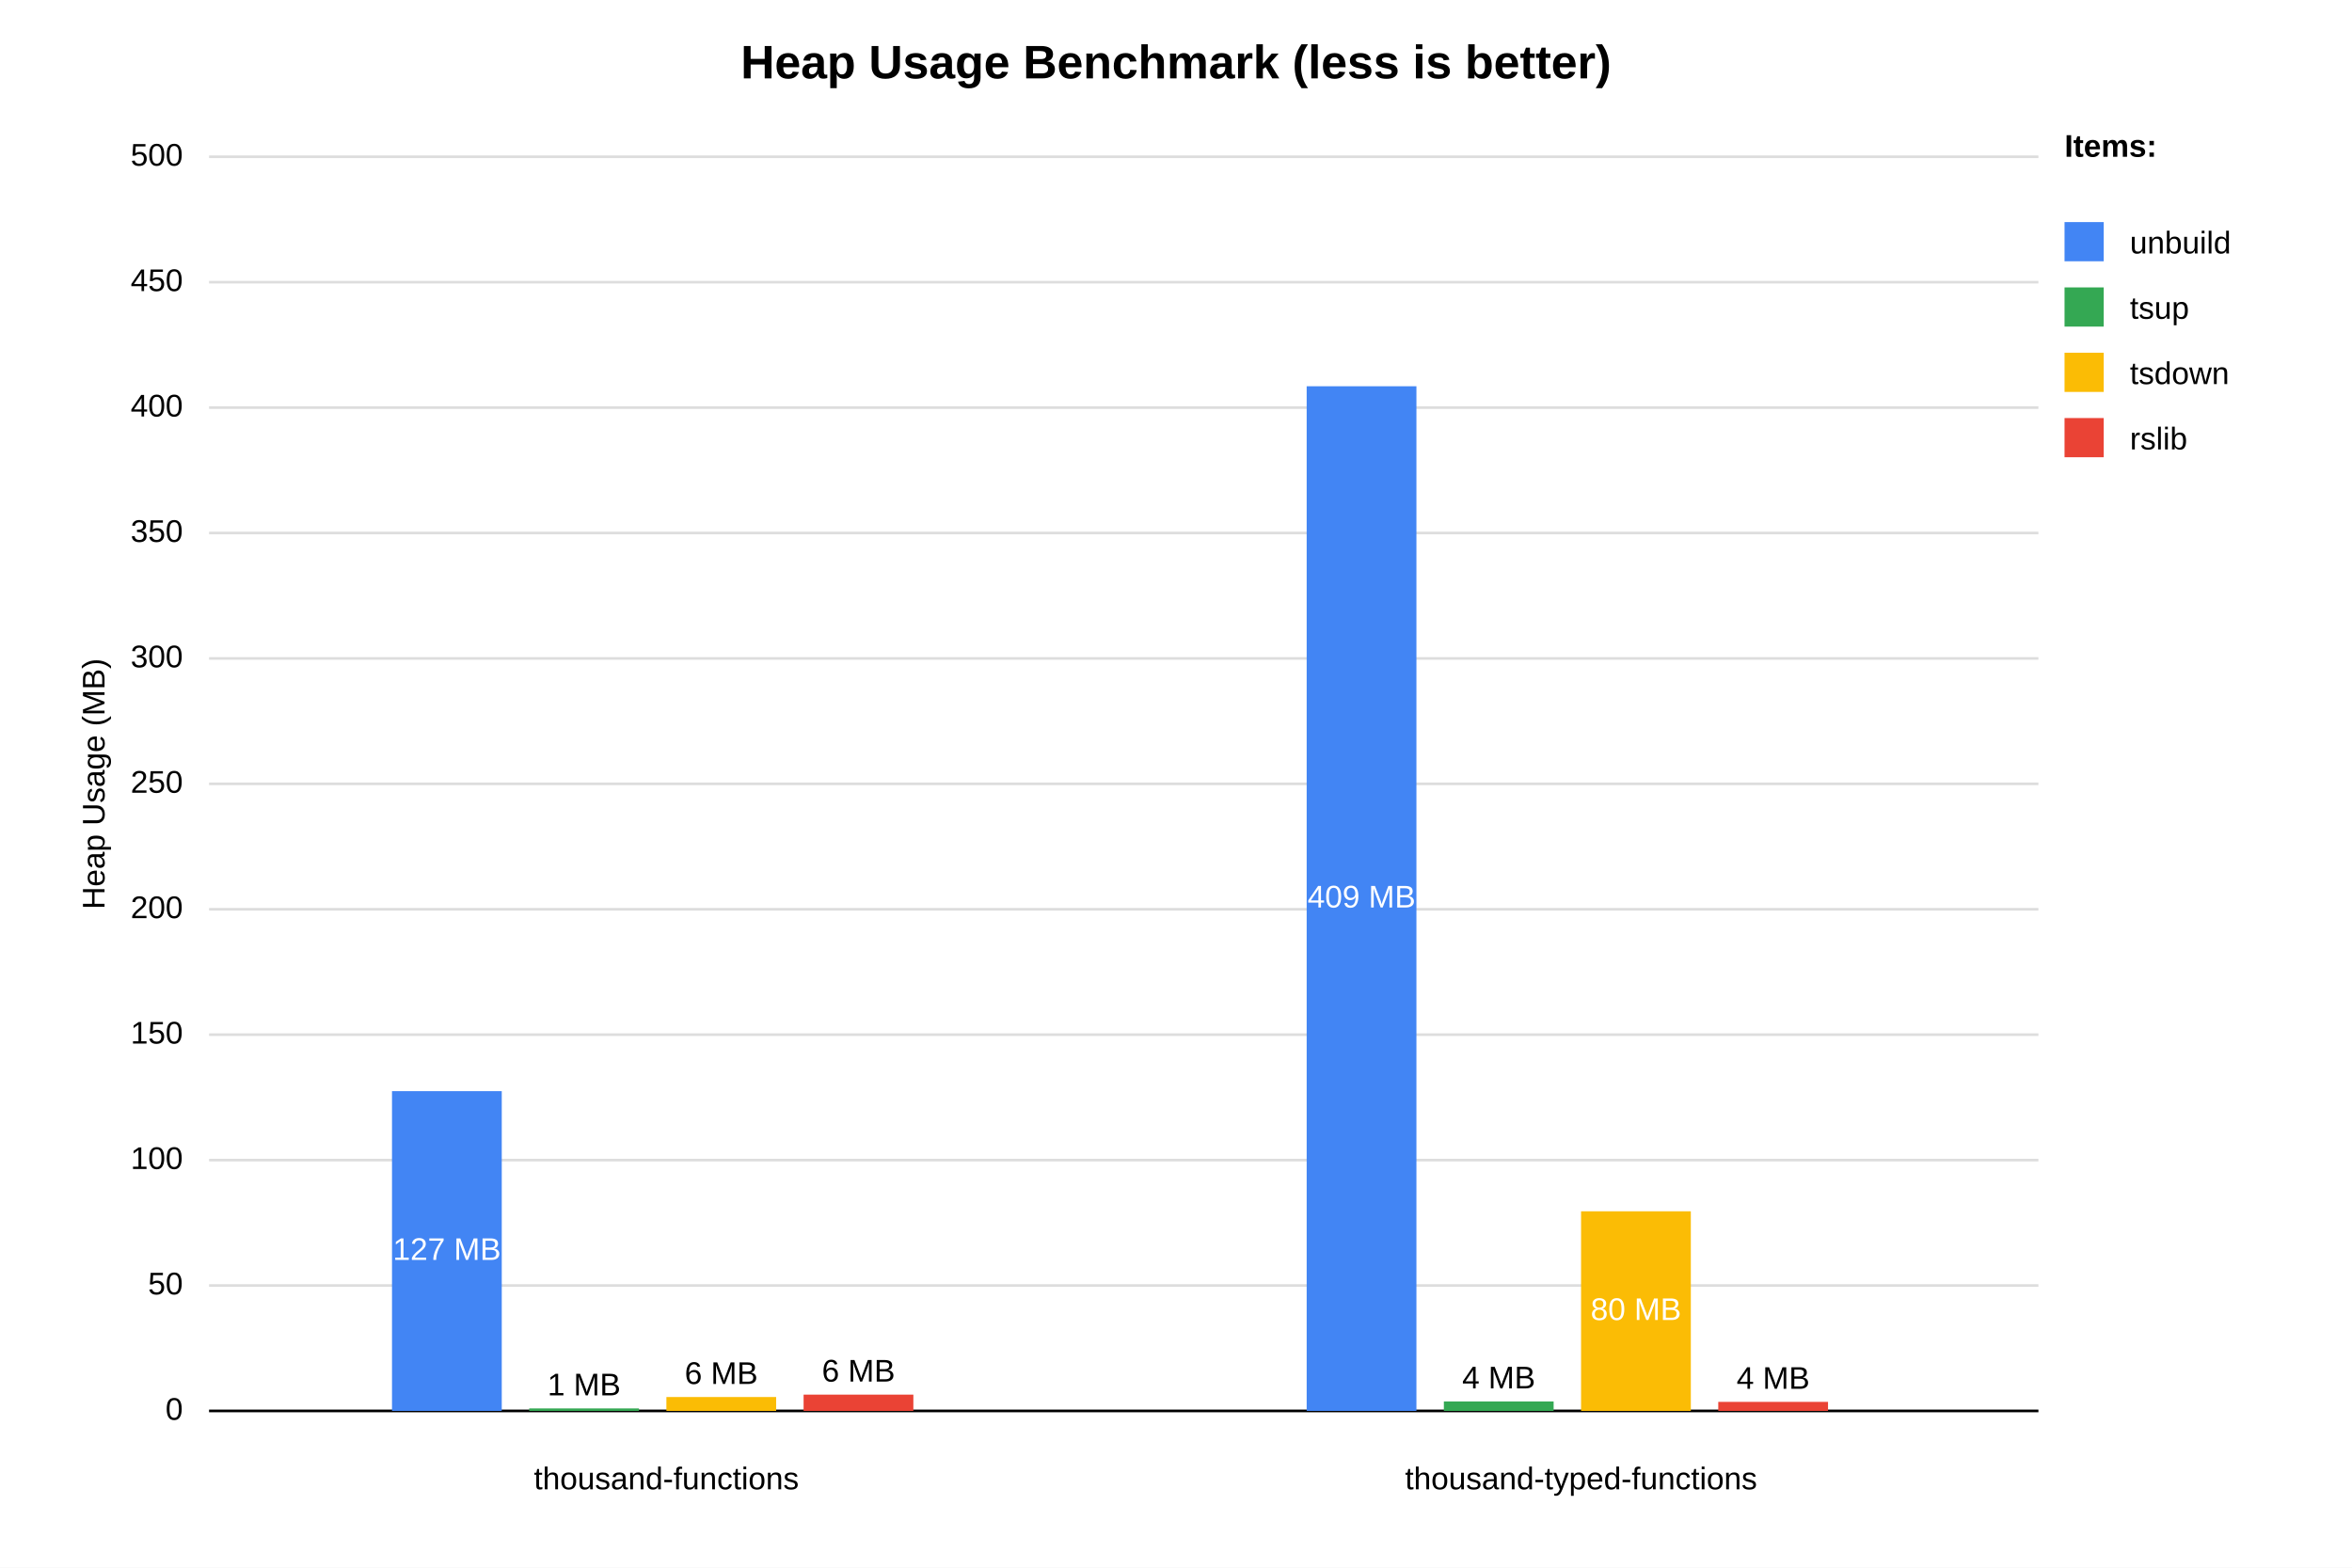
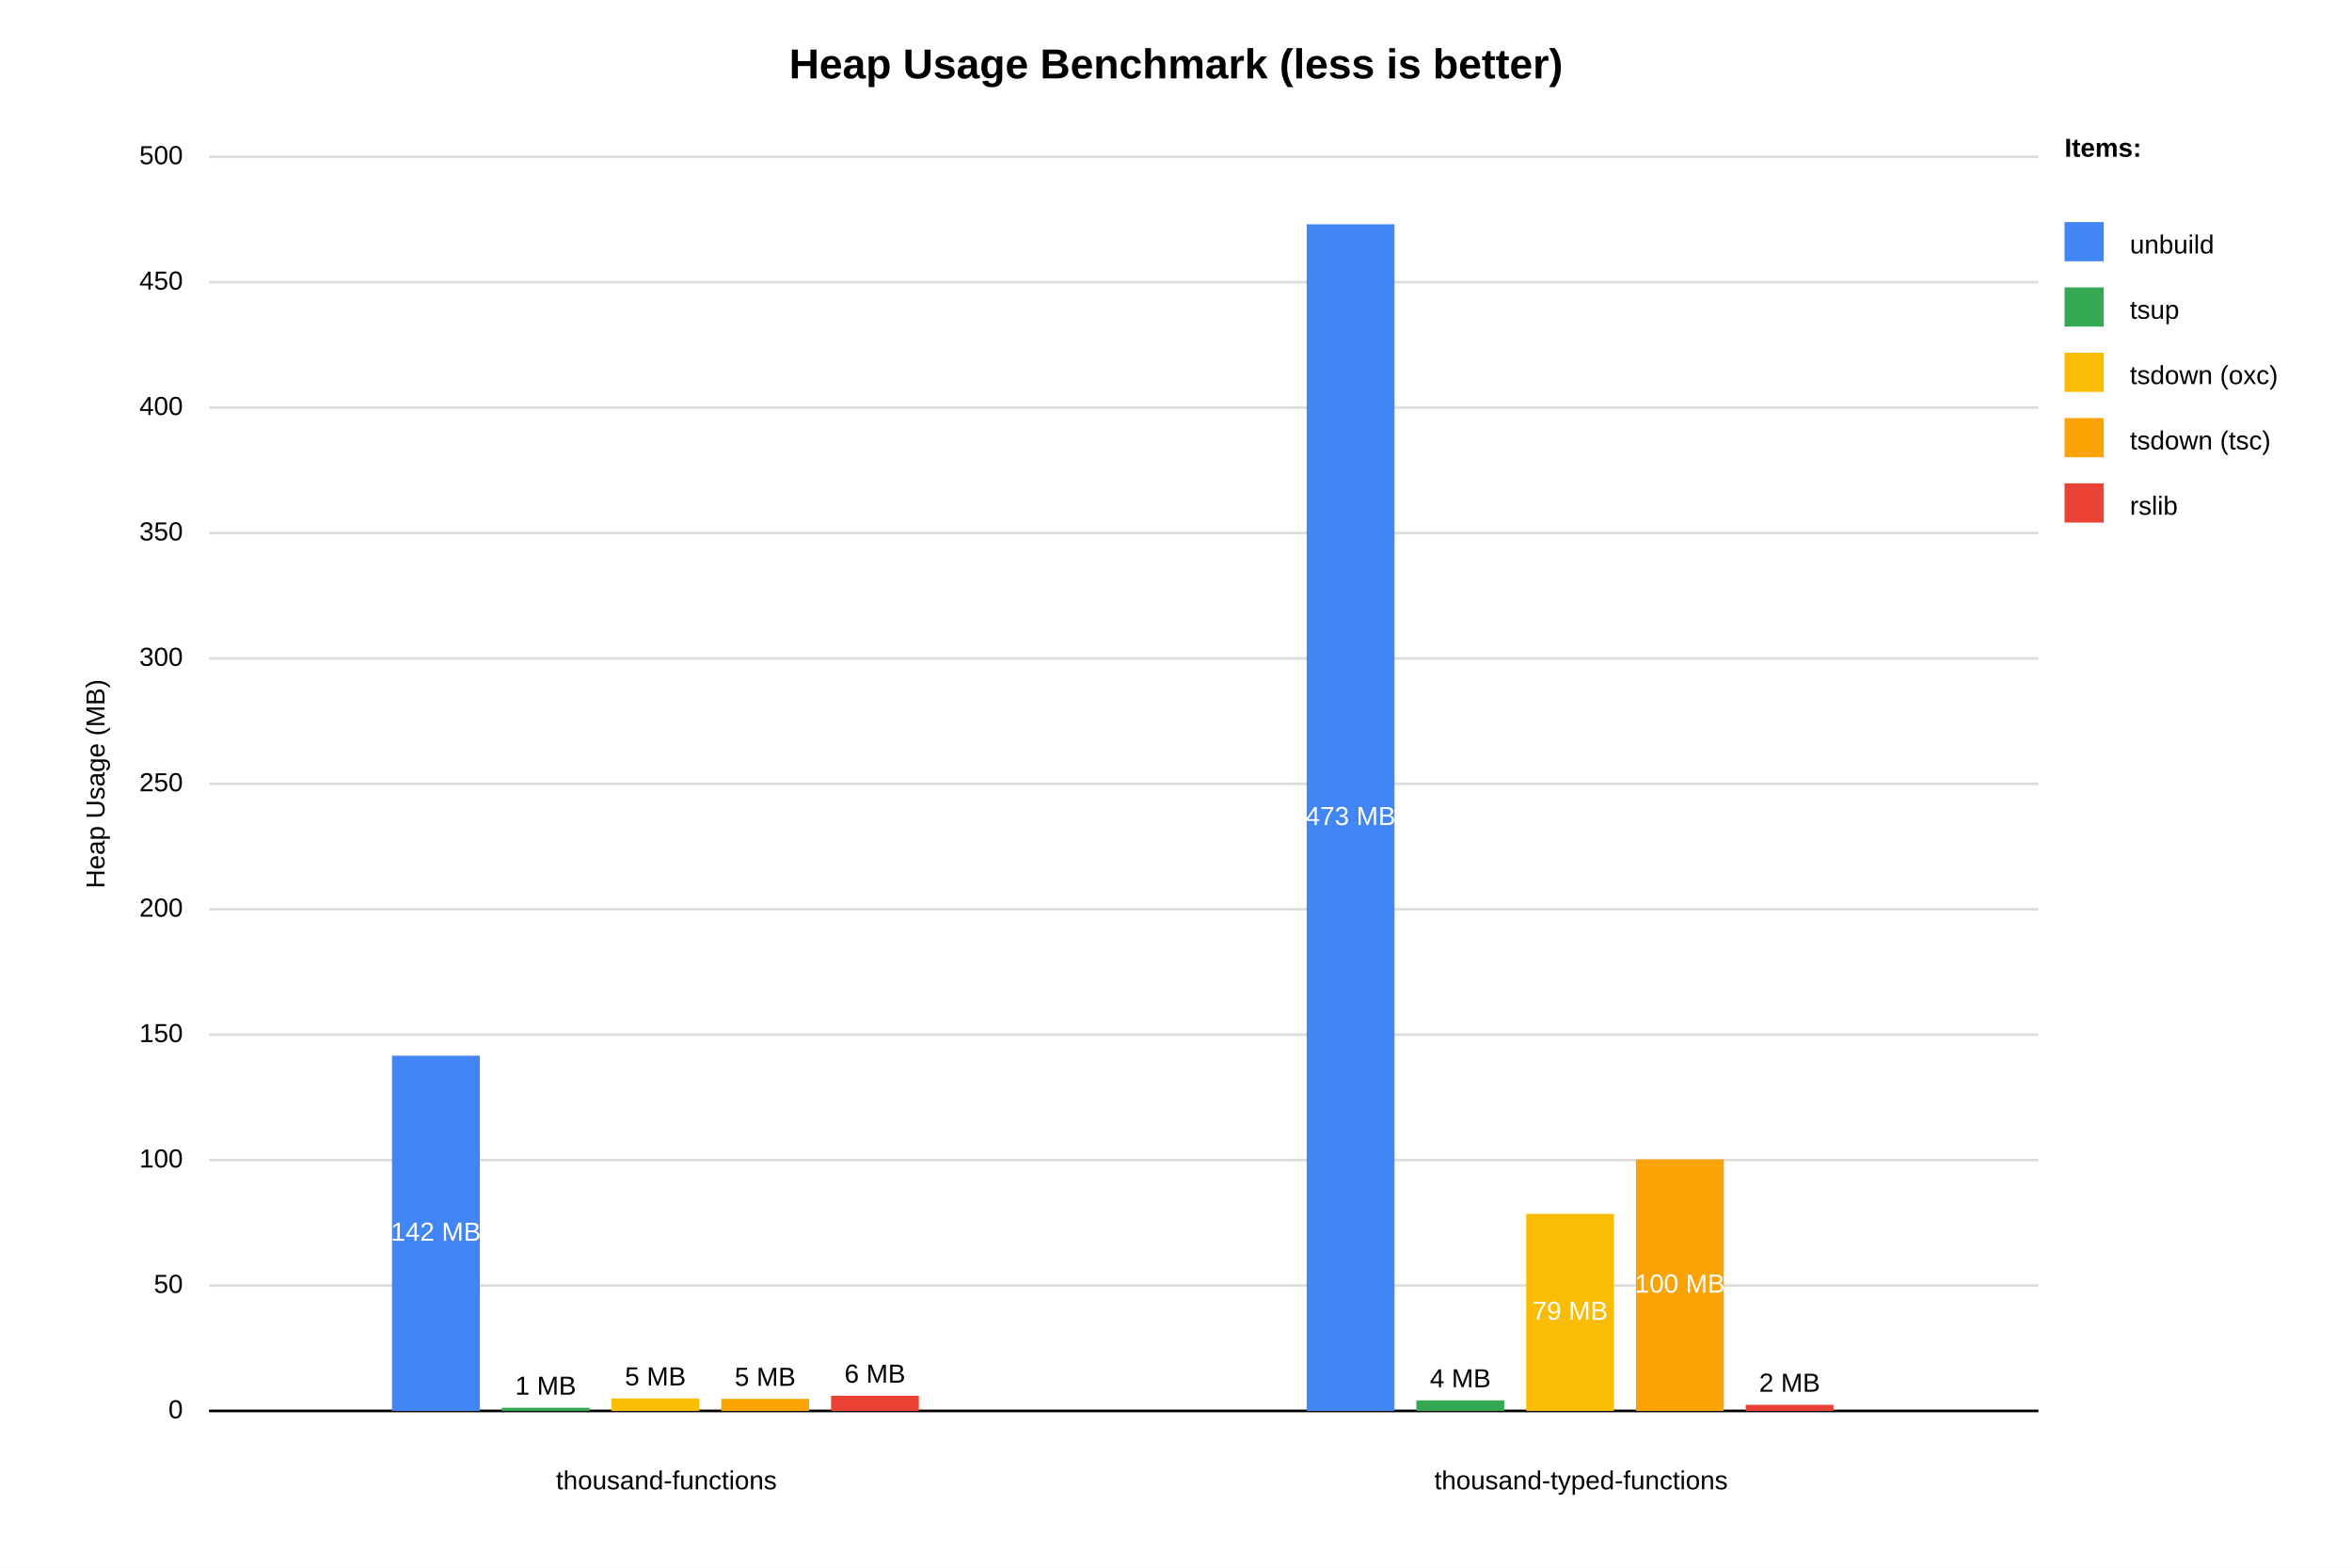
<svg xmlns="http://www.w3.org/2000/svg" width="900" height="600">
  <rect width="900" height="600" fill="white" />
-   <text x="450" y="30" font-family="Arial, sans-serif" font-size="18" font-weight="bold" text-anchor="middle">Heap Usage Benchmark (less is better)</text>
+   <text x="450" y="30" font-family="Arial, sans-serif" font-size="16" font-weight="bold" text-anchor="middle">Heap Usage Benchmark (less is better)</text>
  <g transform="translate(80, 60)">
    <line x1="0" y1="480" x2="700" y2="480" stroke="#ddd" stroke-width="1" />
-     <text x="-10" y="480" font-family="Arial, sans-serif" font-size="12" text-anchor="end" dominant-baseline="middle">0</text>
+     <text x="-10" y="480" font-family="Arial, sans-serif" font-size="10" text-anchor="end" dominant-baseline="middle">0</text>
    <line x1="0" y1="432" x2="700" y2="432" stroke="#ddd" stroke-width="1" />
-     <text x="-10" y="432" font-family="Arial, sans-serif" font-size="12" text-anchor="end" dominant-baseline="middle">50</text>
+     <text x="-10" y="432" font-family="Arial, sans-serif" font-size="10" text-anchor="end" dominant-baseline="middle">50</text>
    <line x1="0" y1="384" x2="700" y2="384" stroke="#ddd" stroke-width="1" />
-     <text x="-10" y="384" font-family="Arial, sans-serif" font-size="12" text-anchor="end" dominant-baseline="middle">100</text>
+     <text x="-10" y="384" font-family="Arial, sans-serif" font-size="10" text-anchor="end" dominant-baseline="middle">100</text>
    <line x1="0" y1="336" x2="700" y2="336" stroke="#ddd" stroke-width="1" />
-     <text x="-10" y="336" font-family="Arial, sans-serif" font-size="12" text-anchor="end" dominant-baseline="middle">150</text>
+     <text x="-10" y="336" font-family="Arial, sans-serif" font-size="10" text-anchor="end" dominant-baseline="middle">150</text>
    <line x1="0" y1="288" x2="700" y2="288" stroke="#ddd" stroke-width="1" />
-     <text x="-10" y="288" font-family="Arial, sans-serif" font-size="12" text-anchor="end" dominant-baseline="middle">200</text>
+     <text x="-10" y="288" font-family="Arial, sans-serif" font-size="10" text-anchor="end" dominant-baseline="middle">200</text>
    <line x1="0" y1="240" x2="700" y2="240" stroke="#ddd" stroke-width="1" />
-     <text x="-10" y="240" font-family="Arial, sans-serif" font-size="12" text-anchor="end" dominant-baseline="middle">250</text>
+     <text x="-10" y="240" font-family="Arial, sans-serif" font-size="10" text-anchor="end" dominant-baseline="middle">250</text>
    <line x1="0" y1="192" x2="700" y2="192" stroke="#ddd" stroke-width="1" />
-     <text x="-10" y="192" font-family="Arial, sans-serif" font-size="12" text-anchor="end" dominant-baseline="middle">300</text>
+     <text x="-10" y="192" font-family="Arial, sans-serif" font-size="10" text-anchor="end" dominant-baseline="middle">300</text>
    <line x1="0" y1="144" x2="700" y2="144" stroke="#ddd" stroke-width="1" />
-     <text x="-10" y="144" font-family="Arial, sans-serif" font-size="12" text-anchor="end" dominant-baseline="middle">350</text>
+     <text x="-10" y="144" font-family="Arial, sans-serif" font-size="10" text-anchor="end" dominant-baseline="middle">350</text>
    <line x1="0" y1="96" x2="700" y2="96" stroke="#ddd" stroke-width="1" />
-     <text x="-10" y="96" font-family="Arial, sans-serif" font-size="12" text-anchor="end" dominant-baseline="middle">400</text>
+     <text x="-10" y="96" font-family="Arial, sans-serif" font-size="10" text-anchor="end" dominant-baseline="middle">400</text>
    <line x1="0" y1="48" x2="700" y2="48" stroke="#ddd" stroke-width="1" />
-     <text x="-10" y="48" font-family="Arial, sans-serif" font-size="12" text-anchor="end" dominant-baseline="middle">450</text>
+     <text x="-10" y="48" font-family="Arial, sans-serif" font-size="10" text-anchor="end" dominant-baseline="middle">450</text>
    <line x1="0" y1="0" x2="700" y2="0" stroke="#ddd" stroke-width="1" />
-     <text x="-10" y="0" font-family="Arial, sans-serif" font-size="12" text-anchor="end" dominant-baseline="middle">500</text>
-     <text x="-40" y="240" font-family="Arial, sans-serif" font-size="12" text-anchor="middle" transform="rotate(-90, -40, 240)">Heap Usage (MB)</text>
+     <text x="-10" y="0" font-family="Arial, sans-serif" font-size="10" text-anchor="end" dominant-baseline="middle">500</text>
+     <text x="-40" y="240" font-family="Arial, sans-serif" font-size="10" text-anchor="middle" transform="rotate(-90, -40, 240)">Heap Usage (MB)</text>
    <line x1="0" y1="480" x2="700" y2="480" stroke="#000" stroke-width="1" />
-     <text x="175" y="510" font-family="Arial, sans-serif" font-size="12" text-anchor="middle">thousand-functions</text>
-     <rect x="70" y="357.62" width="42" height="122.38" fill="#4285F4" />
-     <text x="91" y="418.81" font-family="Arial, sans-serif" font-size="12" text-anchor="middle" fill="#fff" dominant-baseline="middle">127 MB</text>
-     <rect x="122.5" y="479.045" width="42" height="0.955" fill="#34A853" />
-     <text x="143.5" y="474.045" font-family="Arial, sans-serif" font-size="12" text-anchor="middle">1 MB</text>
-     <rect x="175" y="474.68" width="42" height="5.32" fill="#FBBC05" />
-     <text x="196" y="469.68" font-family="Arial, sans-serif" font-size="12" text-anchor="middle">6 MB</text>
-     <rect x="227.5" y="473.764" width="42" height="6.236" fill="#EA4335" />
-     <text x="248.5" y="468.764" font-family="Arial, sans-serif" font-size="12" text-anchor="middle">6 MB</text>
-     <text x="525" y="510" font-family="Arial, sans-serif" font-size="12" text-anchor="middle">thousand-typed-functions</text>
-     <rect x="420" y="87.83" width="42" height="392.17" fill="#4285F4" />
-     <text x="441" y="283.915" font-family="Arial, sans-serif" font-size="12" text-anchor="middle" fill="#fff" dominant-baseline="middle">409 MB</text>
-     <rect x="472.5" y="476.38" width="42" height="3.62" fill="#34A853" />
-     <text x="493.5" y="471.38" font-family="Arial, sans-serif" font-size="12" text-anchor="middle">4 MB</text>
-     <rect x="525" y="403.603" width="42" height="76.397" fill="#FBBC05" />
-     <text x="546" y="441.802" font-family="Arial, sans-serif" font-size="12" text-anchor="middle" fill="#fff" dominant-baseline="middle">80 MB</text>
-     <rect x="577.5" y="476.539" width="42" height="3.461" fill="#EA4335" />
-     <text x="598.5" y="471.539" font-family="Arial, sans-serif" font-size="12" text-anchor="middle">4 MB</text>
-     <text x="710" y="0" font-family="Arial, sans-serif" font-size="12" font-weight="bold" text-anchor="start">Items:</text>
+     <text x="175" y="510" font-family="Arial, sans-serif" font-size="10" text-anchor="middle">thousand-functions</text>
+     <rect x="70" y="344.051" width="33.6" height="135.949" fill="#4285F4" />
+     <text x="86.8" y="412.026" font-family="Arial, sans-serif" font-size="10" text-anchor="middle" fill="#fff" dominant-baseline="middle">142 MB</text>
+     <rect x="112" y="478.786" width="33.6" height="1.214" fill="#34A853" />
+     <text x="128.8" y="473.786" font-family="Arial, sans-serif" font-size="10" text-anchor="middle">1 MB</text>
+     <rect x="154" y="475.23" width="33.6" height="4.77" fill="#FBBC05" />
+     <text x="170.8" y="470.23" font-family="Arial, sans-serif" font-size="10" text-anchor="middle">5 MB</text>
+     <rect x="196" y="475.387" width="33.6" height="4.613" fill="#FBA305" />
+     <text x="212.8" y="470.387" font-family="Arial, sans-serif" font-size="10" text-anchor="middle">5 MB</text>
+     <rect x="238" y="474.19" width="33.6" height="5.81" fill="#EA4335" />
+     <text x="254.8" y="469.19" font-family="Arial, sans-serif" font-size="10" text-anchor="middle">6 MB</text>
+     <text x="525" y="510" font-family="Arial, sans-serif" font-size="10" text-anchor="middle">thousand-typed-functions</text>
+     <rect x="420" y="25.842" width="33.6" height="454.158" fill="#4285F4" />
+     <text x="436.8" y="252.921" font-family="Arial, sans-serif" font-size="10" text-anchor="middle" fill="#fff" dominant-baseline="middle">473 MB</text>
+     <rect x="462" y="475.951" width="33.6" height="4.049" fill="#34A853" />
+     <text x="478.8" y="470.951" font-family="Arial, sans-serif" font-size="10" text-anchor="middle">4 MB</text>
+     <rect x="504" y="404.571" width="33.6" height="75.429" fill="#FBBC05" />
+     <text x="520.8" y="442.286" font-family="Arial, sans-serif" font-size="10" text-anchor="middle" fill="#fff" dominant-baseline="middle">79 MB</text>
+     <rect x="546" y="383.742" width="33.6" height="96.258" fill="#FBA305" />
+     <text x="562.8" y="431.871" font-family="Arial, sans-serif" font-size="10" text-anchor="middle" fill="#fff" dominant-baseline="middle">100 MB</text>
+     <rect x="588" y="477.658" width="33.6" height="2.342" fill="#EA4335" />
+     <text x="604.8" y="472.658" font-family="Arial, sans-serif" font-size="10" text-anchor="middle">2 MB</text>
+     <text x="710" y="0" font-family="Arial, sans-serif" font-size="10" font-weight="bold" text-anchor="start">Items:</text>
    <rect x="710" y="25" width="15" height="15" fill="#4285F4" />
-     <text x="735" y="37" font-family="Arial, sans-serif" font-size="12" text-anchor="start">unbuild</text>
+     <text x="735" y="37" font-family="Arial, sans-serif" font-size="10" text-anchor="start">unbuild</text>
    <rect x="710" y="50" width="15" height="15" fill="#34A853" />
-     <text x="735" y="62" font-family="Arial, sans-serif" font-size="12" text-anchor="start">tsup</text>
+     <text x="735" y="62" font-family="Arial, sans-serif" font-size="10" text-anchor="start">tsup</text>
    <rect x="710" y="75" width="15" height="15" fill="#FBBC05" />
-     <text x="735" y="87" font-family="Arial, sans-serif" font-size="12" text-anchor="start">tsdown</text>
-     <rect x="710" y="100" width="15" height="15" fill="#EA4335" />
-     <text x="735" y="112" font-family="Arial, sans-serif" font-size="12" text-anchor="start">rslib</text>
+     <text x="735" y="87" font-family="Arial, sans-serif" font-size="10" text-anchor="start">tsdown (oxc)</text>
+     <rect x="710" y="100" width="15" height="15" fill="#FBA305" />
+     <text x="735" y="112" font-family="Arial, sans-serif" font-size="10" text-anchor="start">tsdown (tsc)</text>
+     <rect x="710" y="125" width="15" height="15" fill="#EA4335" />
+     <text x="735" y="137" font-family="Arial, sans-serif" font-size="10" text-anchor="start">rslib</text>
  </g>
</svg>
